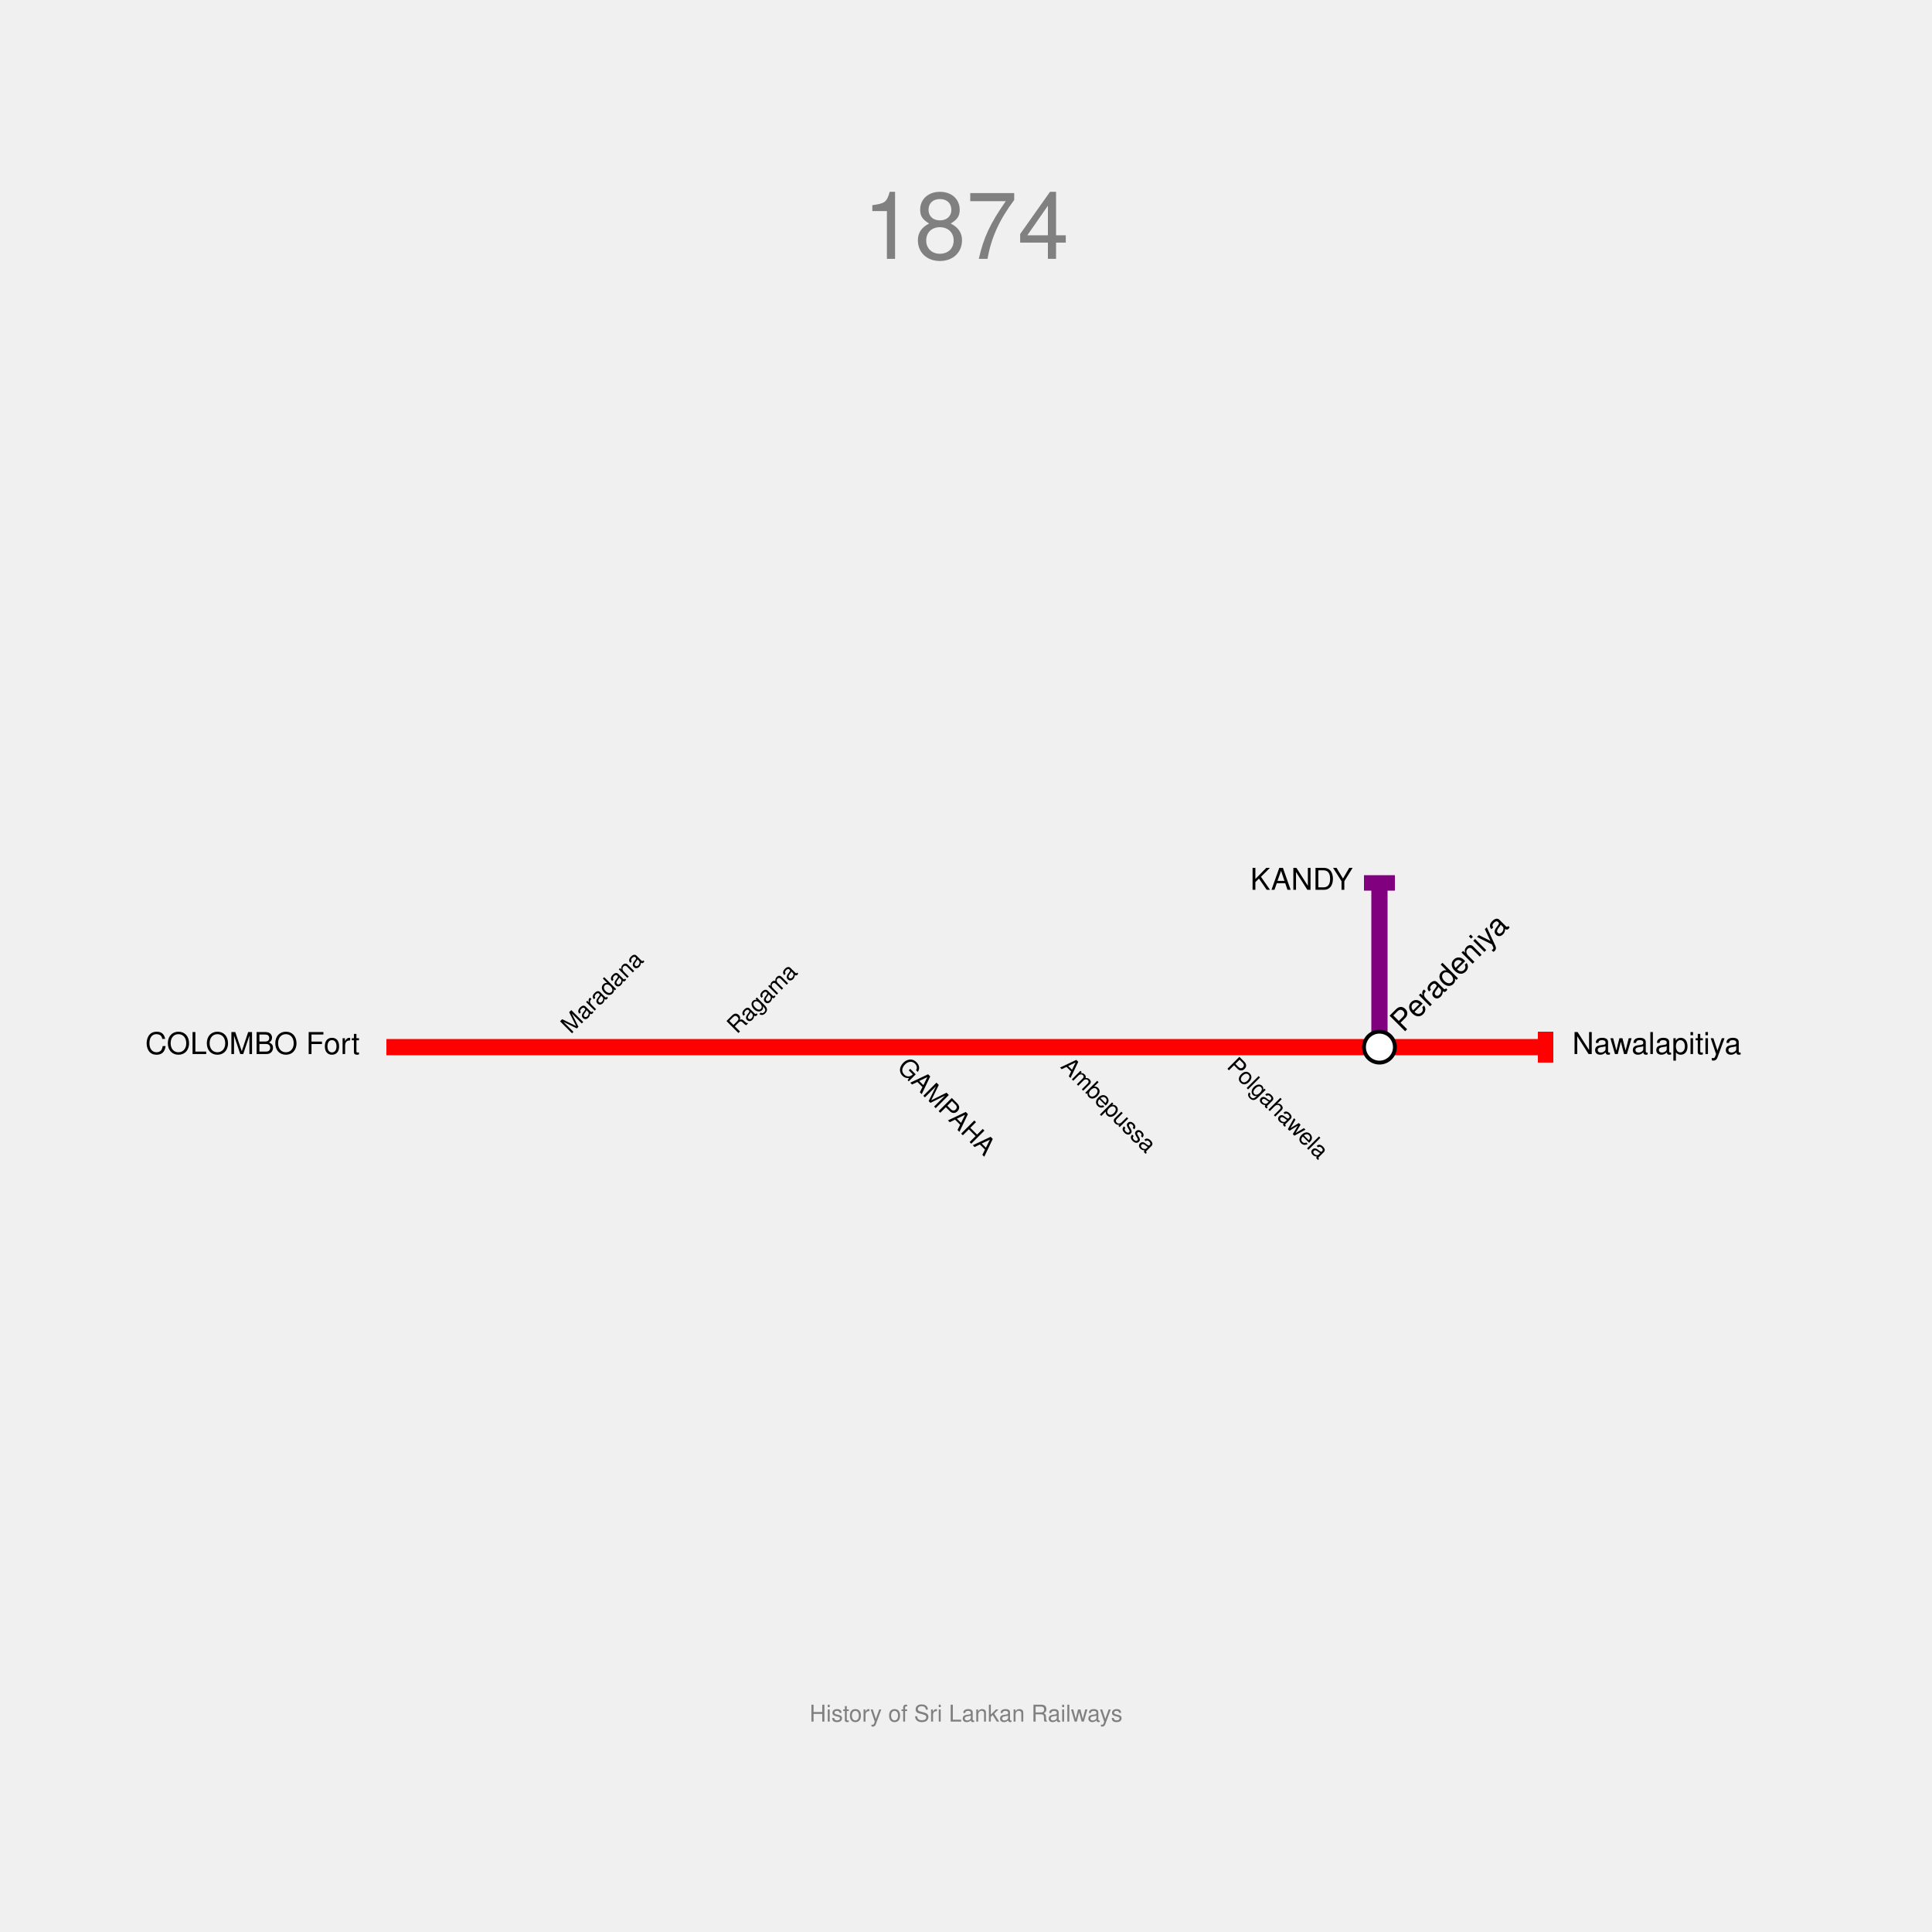
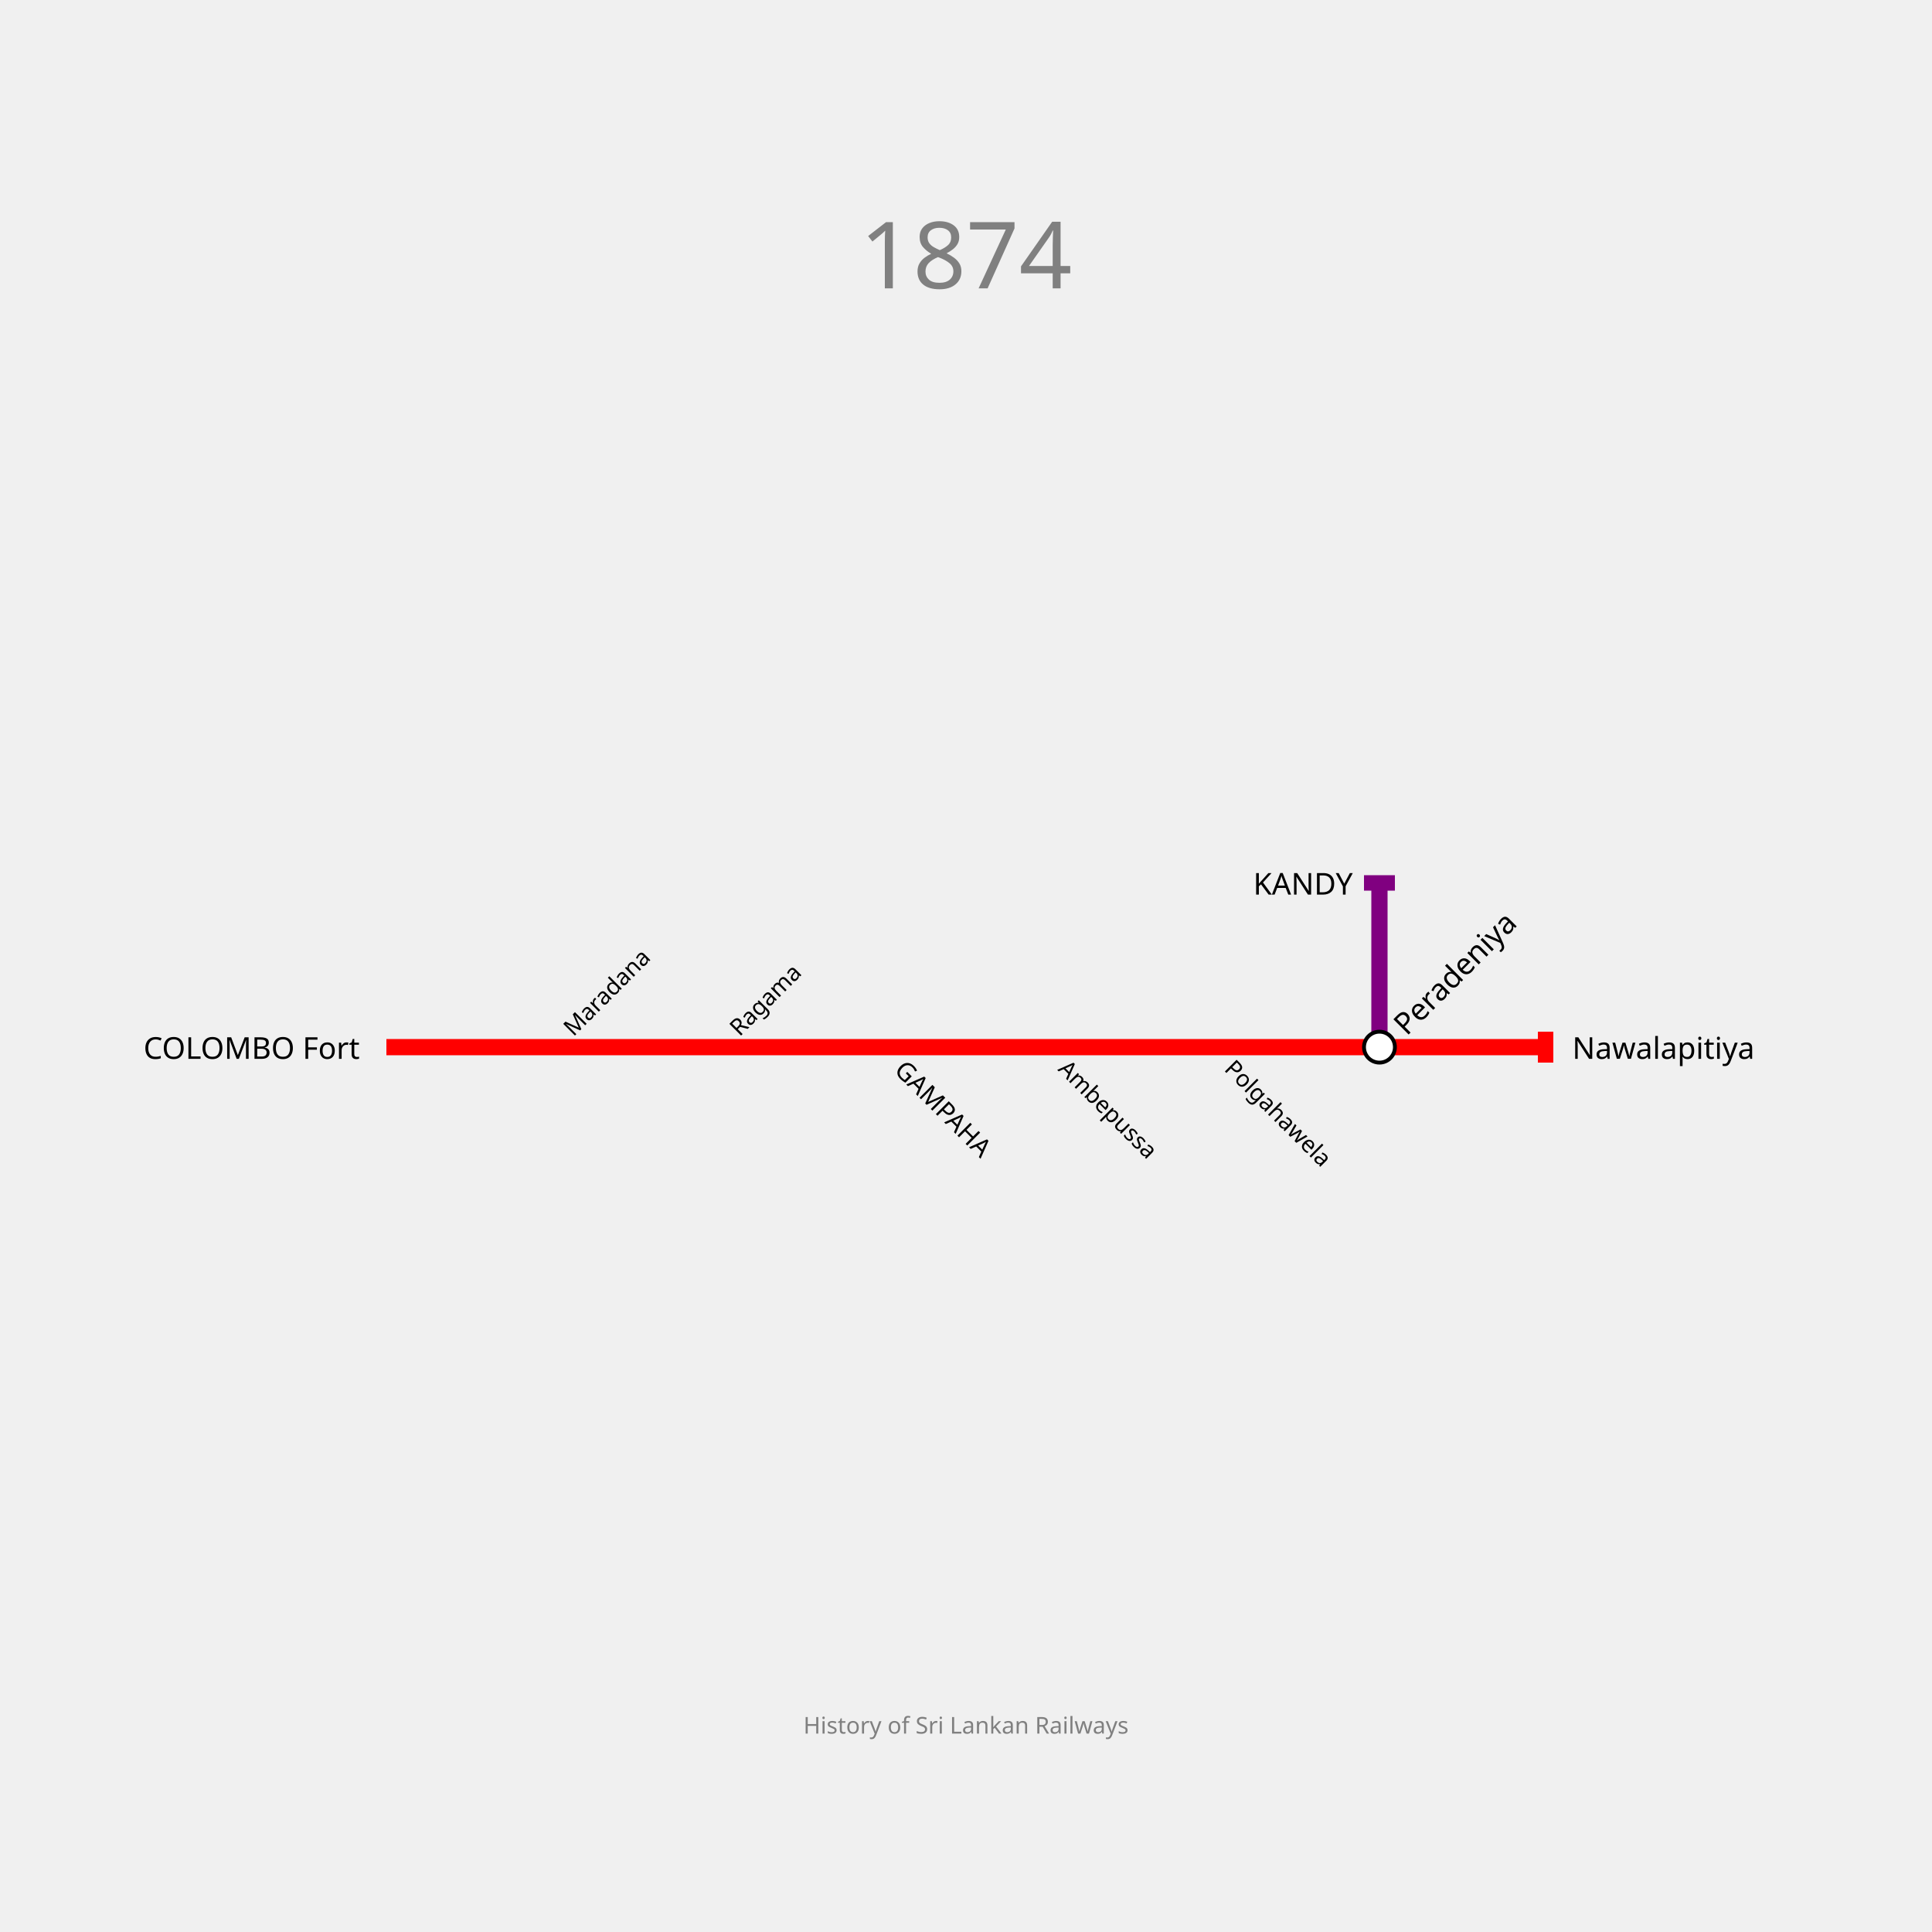
<svg xmlns="http://www.w3.org/2000/svg" width="1000" height="1000" padding="200">
-   <text fill="gray" stroke="none" font-size="48" font-family="Helvetica" x="500.0" y="112.0" text-anchor="middle" dominant-baseline="hanging">1874</text>
-   <text fill="gray" stroke="none" font-size="12" font-family="Helvetica" x="500.0" y="888.0" text-anchor="middle" dominant-baseline="text-top">History of Sri Lankan Railways</text>
+   <text fill="gray" stroke="none" font-size="48" font-family="trebuchet ms" x="500.0" y="112.0" text-anchor="middle" dominant-baseline="hanging">1874</text>
+   <text fill="gray" stroke="none" font-size="12" font-family="trebuchet ms" x="500.0" y="888.0" text-anchor="middle" dominant-baseline="text-top">History of Sri Lankan Railways</text>
  <g>
    <path fill="none" stroke-width="8.4" stroke-opacity="1" d="M 200.0,542.0 L 285.0,542.0 L 371.0,542.0 L 457.0,542.0 L 542.0,542.0 L 628.0,542.0 L 714.0,542.0 L 800.0,542.0" stroke="red" />
    <rect stroke="none" fill-opacity="1" x="796" y="534" width="8" height="16" fill="red" />
  </g>
  <g>
    <path fill="none" stroke-width="8.4" stroke-opacity="1" d="M 714.0,542.0 L 714.0,457.0" stroke="purple" />
    <rect stroke="none" fill-opacity="1" x="706" y="453" width="16" height="8" fill="purple" />
  </g>
  <g>
-     <text fill="black" stroke="none" font-size="15.6" font-family="Helvetica" font-weight="100" text-anchor="end" dominant-baseline="central" x="186.2" y="542" transform="translate(200,542) rotate(0) translate(-200,-542)">COLOMBO Fort</text>
+     <text fill="black" stroke="none" font-size="15.6" font-family="trebuchet ms" font-weight="100" text-anchor="end" dominant-baseline="central" x="186.2" y="542" transform="translate(200,542) rotate(0) translate(-200,-542)">COLOMBO Fort</text>
  </g>
  <g>
    <circle r="8" fill="white" stroke="black" stroke-width="2.0" cx="714" cy="542" />
-     <text fill="black" stroke="none" font-size="15.6" font-family="Helvetica" font-weight="100" text-anchor="start" dominant-baseline="central" x="727.8" y="542" transform="translate(714,542) rotate(-45) translate(-714,-542)">Peradeniya</text>
+     <text fill="black" stroke="none" font-size="15.6" font-family="trebuchet ms" font-weight="100" text-anchor="start" dominant-baseline="central" x="727.8" y="542" transform="translate(714,542) rotate(-45) translate(-714,-542)">Peradeniya</text>
  </g>
  <g>
-     <text fill="black" stroke="none" font-size="15.6" font-family="Helvetica" font-weight="100" text-anchor="start" dominant-baseline="central" x="813.8" y="542" transform="translate(800,542) rotate(0) translate(-800,-542)">Nawalapitiya</text>
+     <text fill="black" stroke="none" font-size="15.6" font-family="trebuchet ms" font-weight="100" text-anchor="start" dominant-baseline="central" x="813.8" y="542" transform="translate(800,542) rotate(0) translate(-800,-542)">Nawalapitiya</text>
  </g>
  <g>
-     <text fill="black" stroke="none" font-size="15.6" font-family="Helvetica" font-weight="100" text-anchor="end" dominant-baseline="central" x="700.2" y="457" transform="translate(714,457) rotate(0) translate(-714,-457)">KANDY</text>
+     <text fill="black" stroke="none" font-size="15.6" font-family="trebuchet ms" font-weight="100" text-anchor="end" dominant-baseline="central" x="700.2" y="457" transform="translate(714,457) rotate(0) translate(-714,-457)">KANDY</text>
  </g>
  <g>
-     <text fill="black" stroke="none" font-size="13.2" font-family="Helvetica" font-weight="100" text-anchor="start" dominant-baseline="central" x="469.6" y="542" transform="translate(457,542) rotate(-315) translate(-457,-542)">GAMPAHA</text>
+     <text fill="black" stroke="none" font-size="13.2" font-family="trebuchet ms" font-weight="100" text-anchor="start" dominant-baseline="central" x="469.6" y="542" transform="translate(457,542) rotate(-315) translate(-457,-542)">GAMPAHA</text>
  </g>
  <g>
-     <text fill="black" stroke="none" font-size="12" font-family="Helvetica" font-weight="100" text-anchor="start" dominant-baseline="central" x="297.0" y="542" transform="translate(285,542) rotate(-45) translate(-285,-542)">Maradana</text>
+     <text fill="black" stroke="none" font-size="12" font-family="trebuchet ms" font-weight="100" text-anchor="start" dominant-baseline="central" x="297.0" y="542" transform="translate(285,542) rotate(-45) translate(-285,-542)">Maradana</text>
  </g>
  <g>
-     <text fill="black" stroke="none" font-size="12" font-family="Helvetica" font-weight="100" text-anchor="start" dominant-baseline="central" x="383.0" y="542" transform="translate(371,542) rotate(-45) translate(-371,-542)">Ragama</text>
+     <text fill="black" stroke="none" font-size="12" font-family="trebuchet ms" font-weight="100" text-anchor="start" dominant-baseline="central" x="383.0" y="542" transform="translate(371,542) rotate(-45) translate(-371,-542)">Ragama</text>
  </g>
  <g>
-     <text fill="black" stroke="none" font-size="12" font-family="Helvetica" font-weight="100" text-anchor="start" dominant-baseline="central" x="554.0" y="542" transform="translate(542,542) rotate(-315) translate(-542,-542)">Ambepussa</text>
+     <text fill="black" stroke="none" font-size="12" font-family="trebuchet ms" font-weight="100" text-anchor="start" dominant-baseline="central" x="554.0" y="542" transform="translate(542,542) rotate(-315) translate(-542,-542)">Ambepussa</text>
  </g>
  <g>
-     <text fill="black" stroke="none" font-size="12" font-family="Helvetica" font-weight="100" text-anchor="start" dominant-baseline="central" x="640.0" y="542" transform="translate(628,542) rotate(-315) translate(-628,-542)">Polgahawela</text>
+     <text fill="black" stroke="none" font-size="12" font-family="trebuchet ms" font-weight="100" text-anchor="start" dominant-baseline="central" x="640.0" y="542" transform="translate(628,542) rotate(-315) translate(-628,-542)">Polgahawela</text>
  </g>
</svg>
